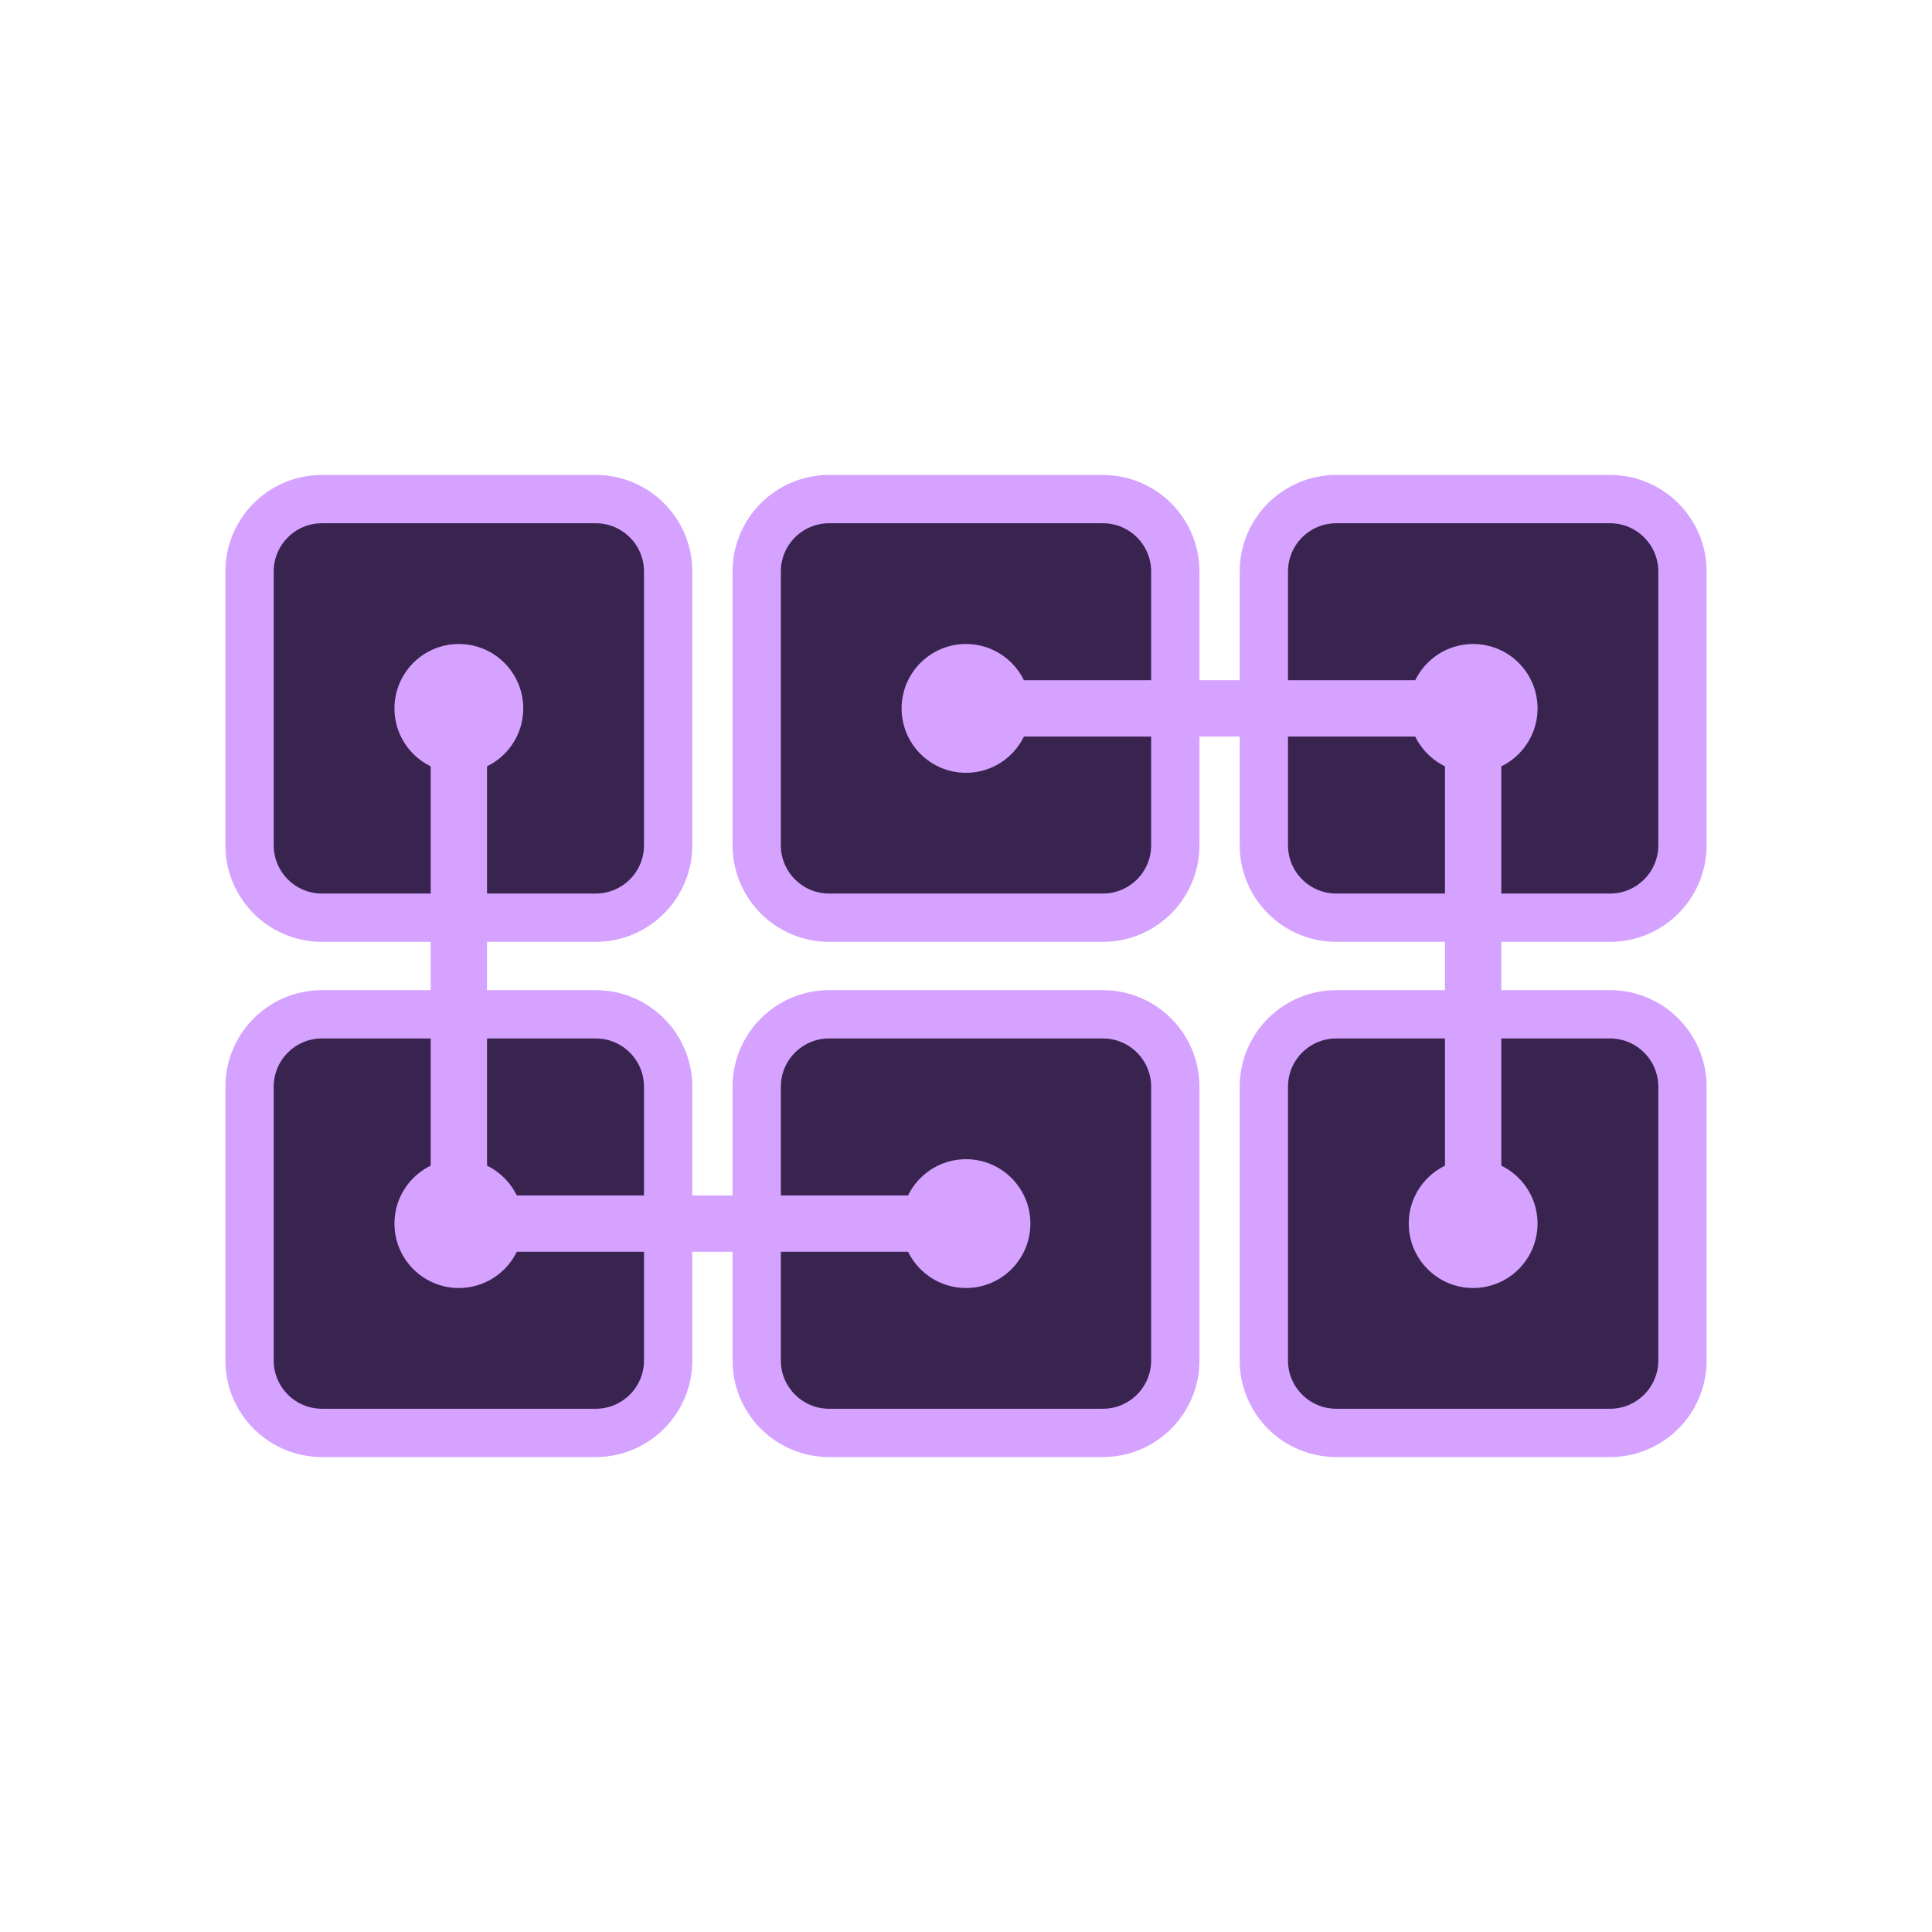
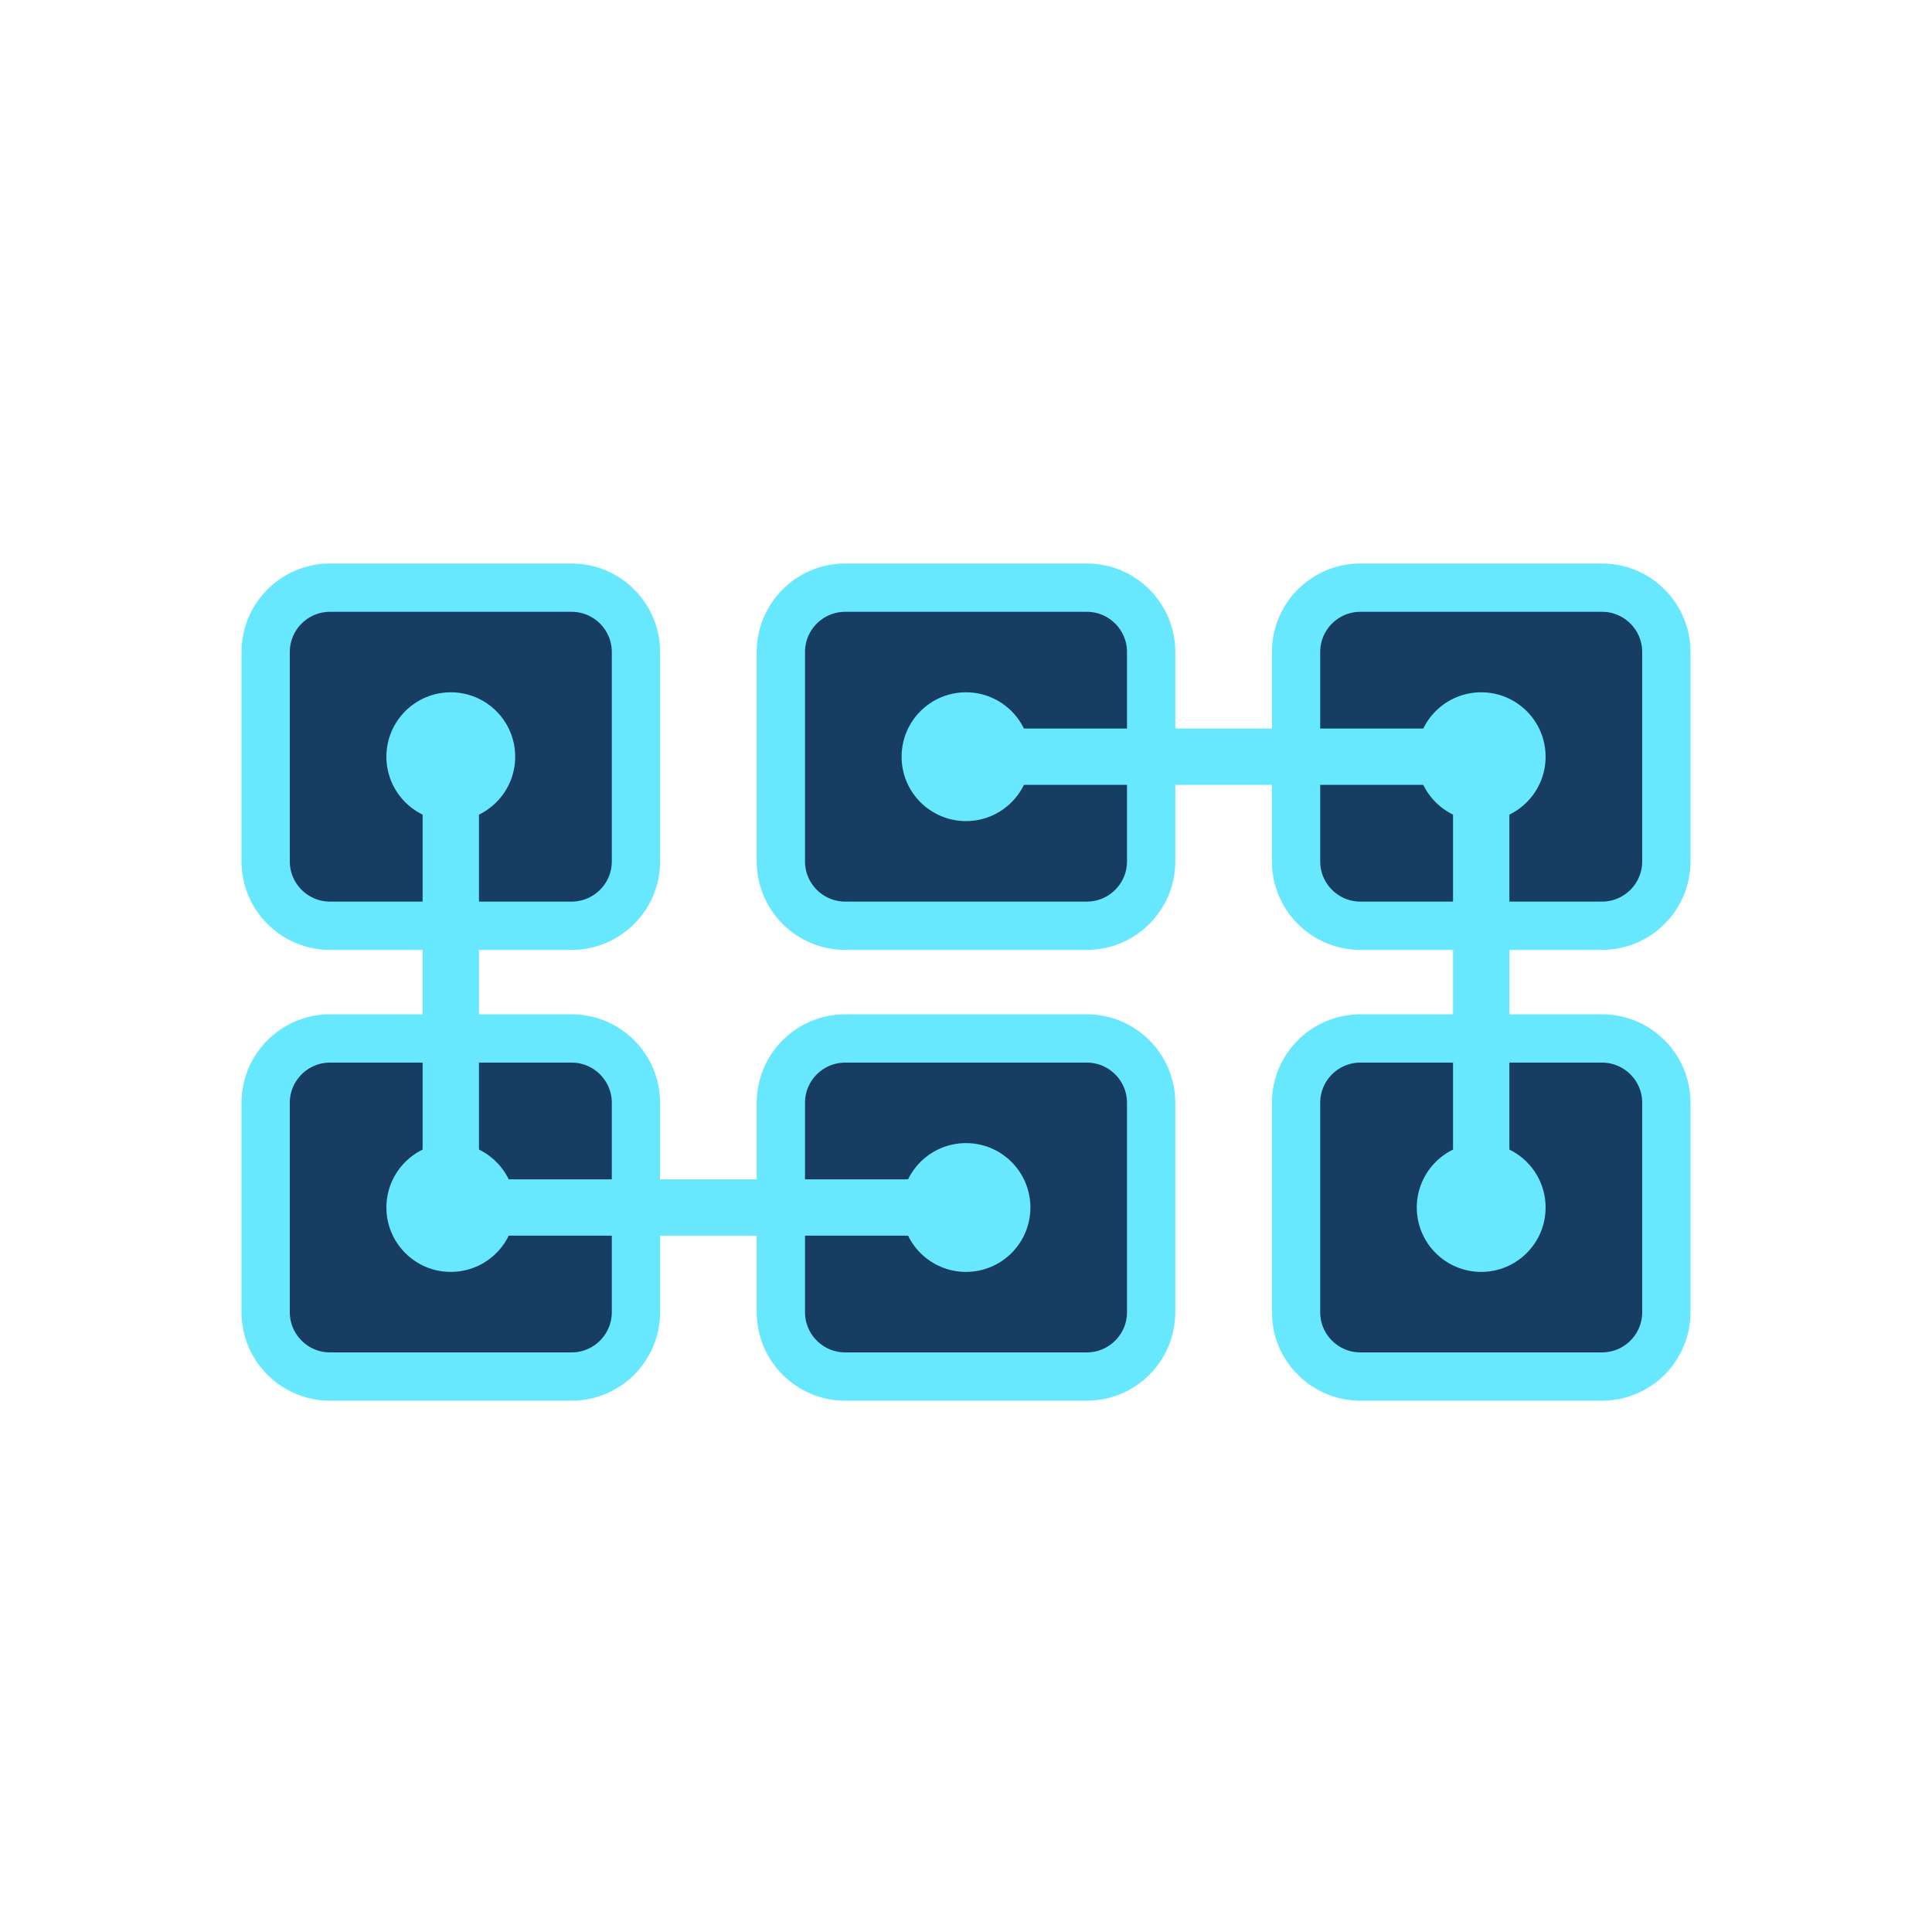
<svg xmlns="http://www.w3.org/2000/svg" viewBox="0 0 240 240" role="img" aria-labelledby="title">
-   <g stroke="#d5a2ff" stroke-width="6" fill="#39234f">
-     <rect x="31" y="62" width="52" height="52" rx="9" />
-     <rect x="94" y="62" width="52" height="52" rx="9" />
-     <rect x="157" y="62" width="52" height="52" rx="9" />
-     <rect x="31" y="126" width="52" height="52" rx="9" />
-     <rect x="94" y="126" width="52" height="52" rx="9" />
-     <rect x="157" y="126" width="52" height="52" rx="9" />
+   <g stroke="#67e8ff" stroke-width="6" fill="#183d62">
+     <rect x="33" y="73" width="46" height="42" rx="8" />
+     <rect x="97" y="73" width="46" height="42" rx="8" />
+     <rect x="161" y="73" width="46" height="42" rx="8" />
+     <rect x="33" y="129" width="46" height="42" rx="8" />
+     <rect x="97" y="129" width="46" height="42" rx="8" />
+     <rect x="161" y="129" width="46" height="42" rx="8" />
  </g>
-   <path d="M57 88v64h63M120 88h63v64" fill="none" stroke="#d5a2ff" stroke-width="7" stroke-linecap="round" stroke-linejoin="round" />
-   <g fill="#d5a2ff">
-     <circle cx="57" cy="88" r="8" />
-     <circle cx="120" cy="88" r="8" />
-     <circle cx="183" cy="88" r="8" />
-     <circle cx="57" cy="152" r="8" />
-     <circle cx="120" cy="152" r="8" />
-     <circle cx="183" cy="152" r="8" />
+   <path d="M56 94v56h64M120 94h64v56" fill="none" stroke="#67e8ff" stroke-width="7" stroke-linecap="round" stroke-linejoin="round" />
+   <g fill="#67e8ff">
+     <circle cx="56" cy="94" r="8" />
+     <circle cx="120" cy="94" r="8" />
+     <circle cx="184" cy="94" r="8" />
+     <circle cx="56" cy="150" r="8" />
+     <circle cx="120" cy="150" r="8" />
+     <circle cx="184" cy="150" r="8" />
  </g>
</svg>
